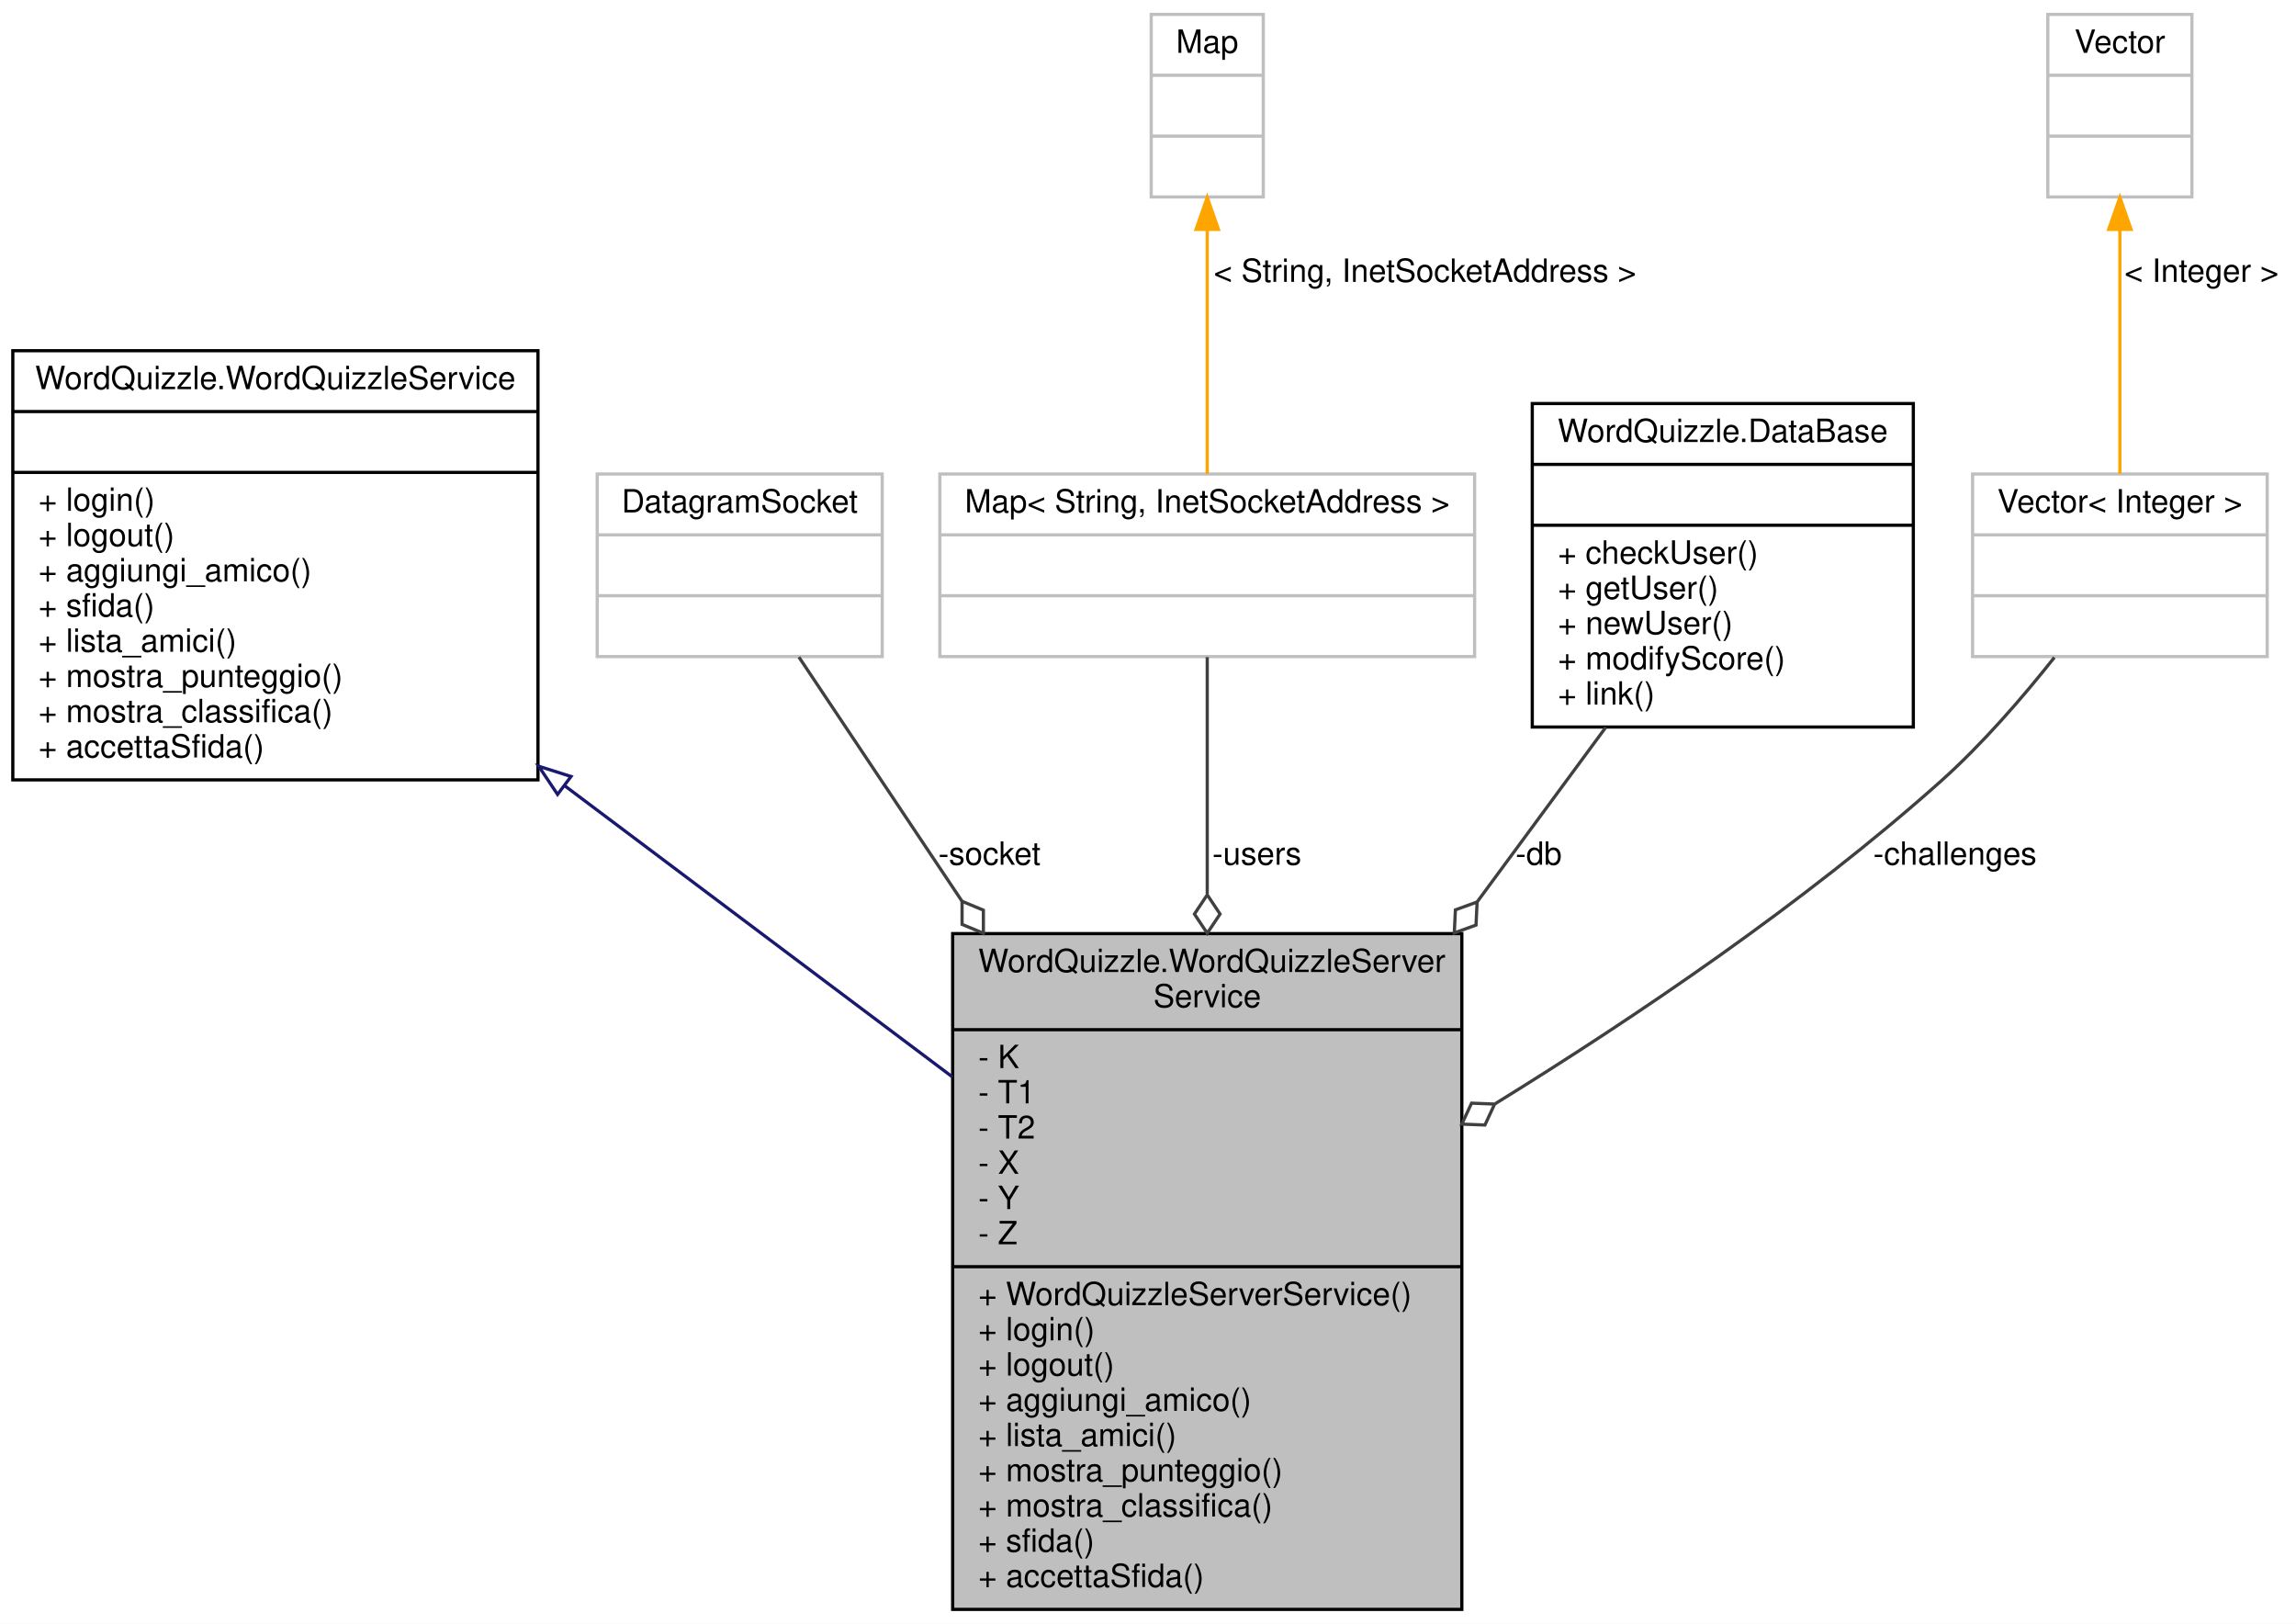
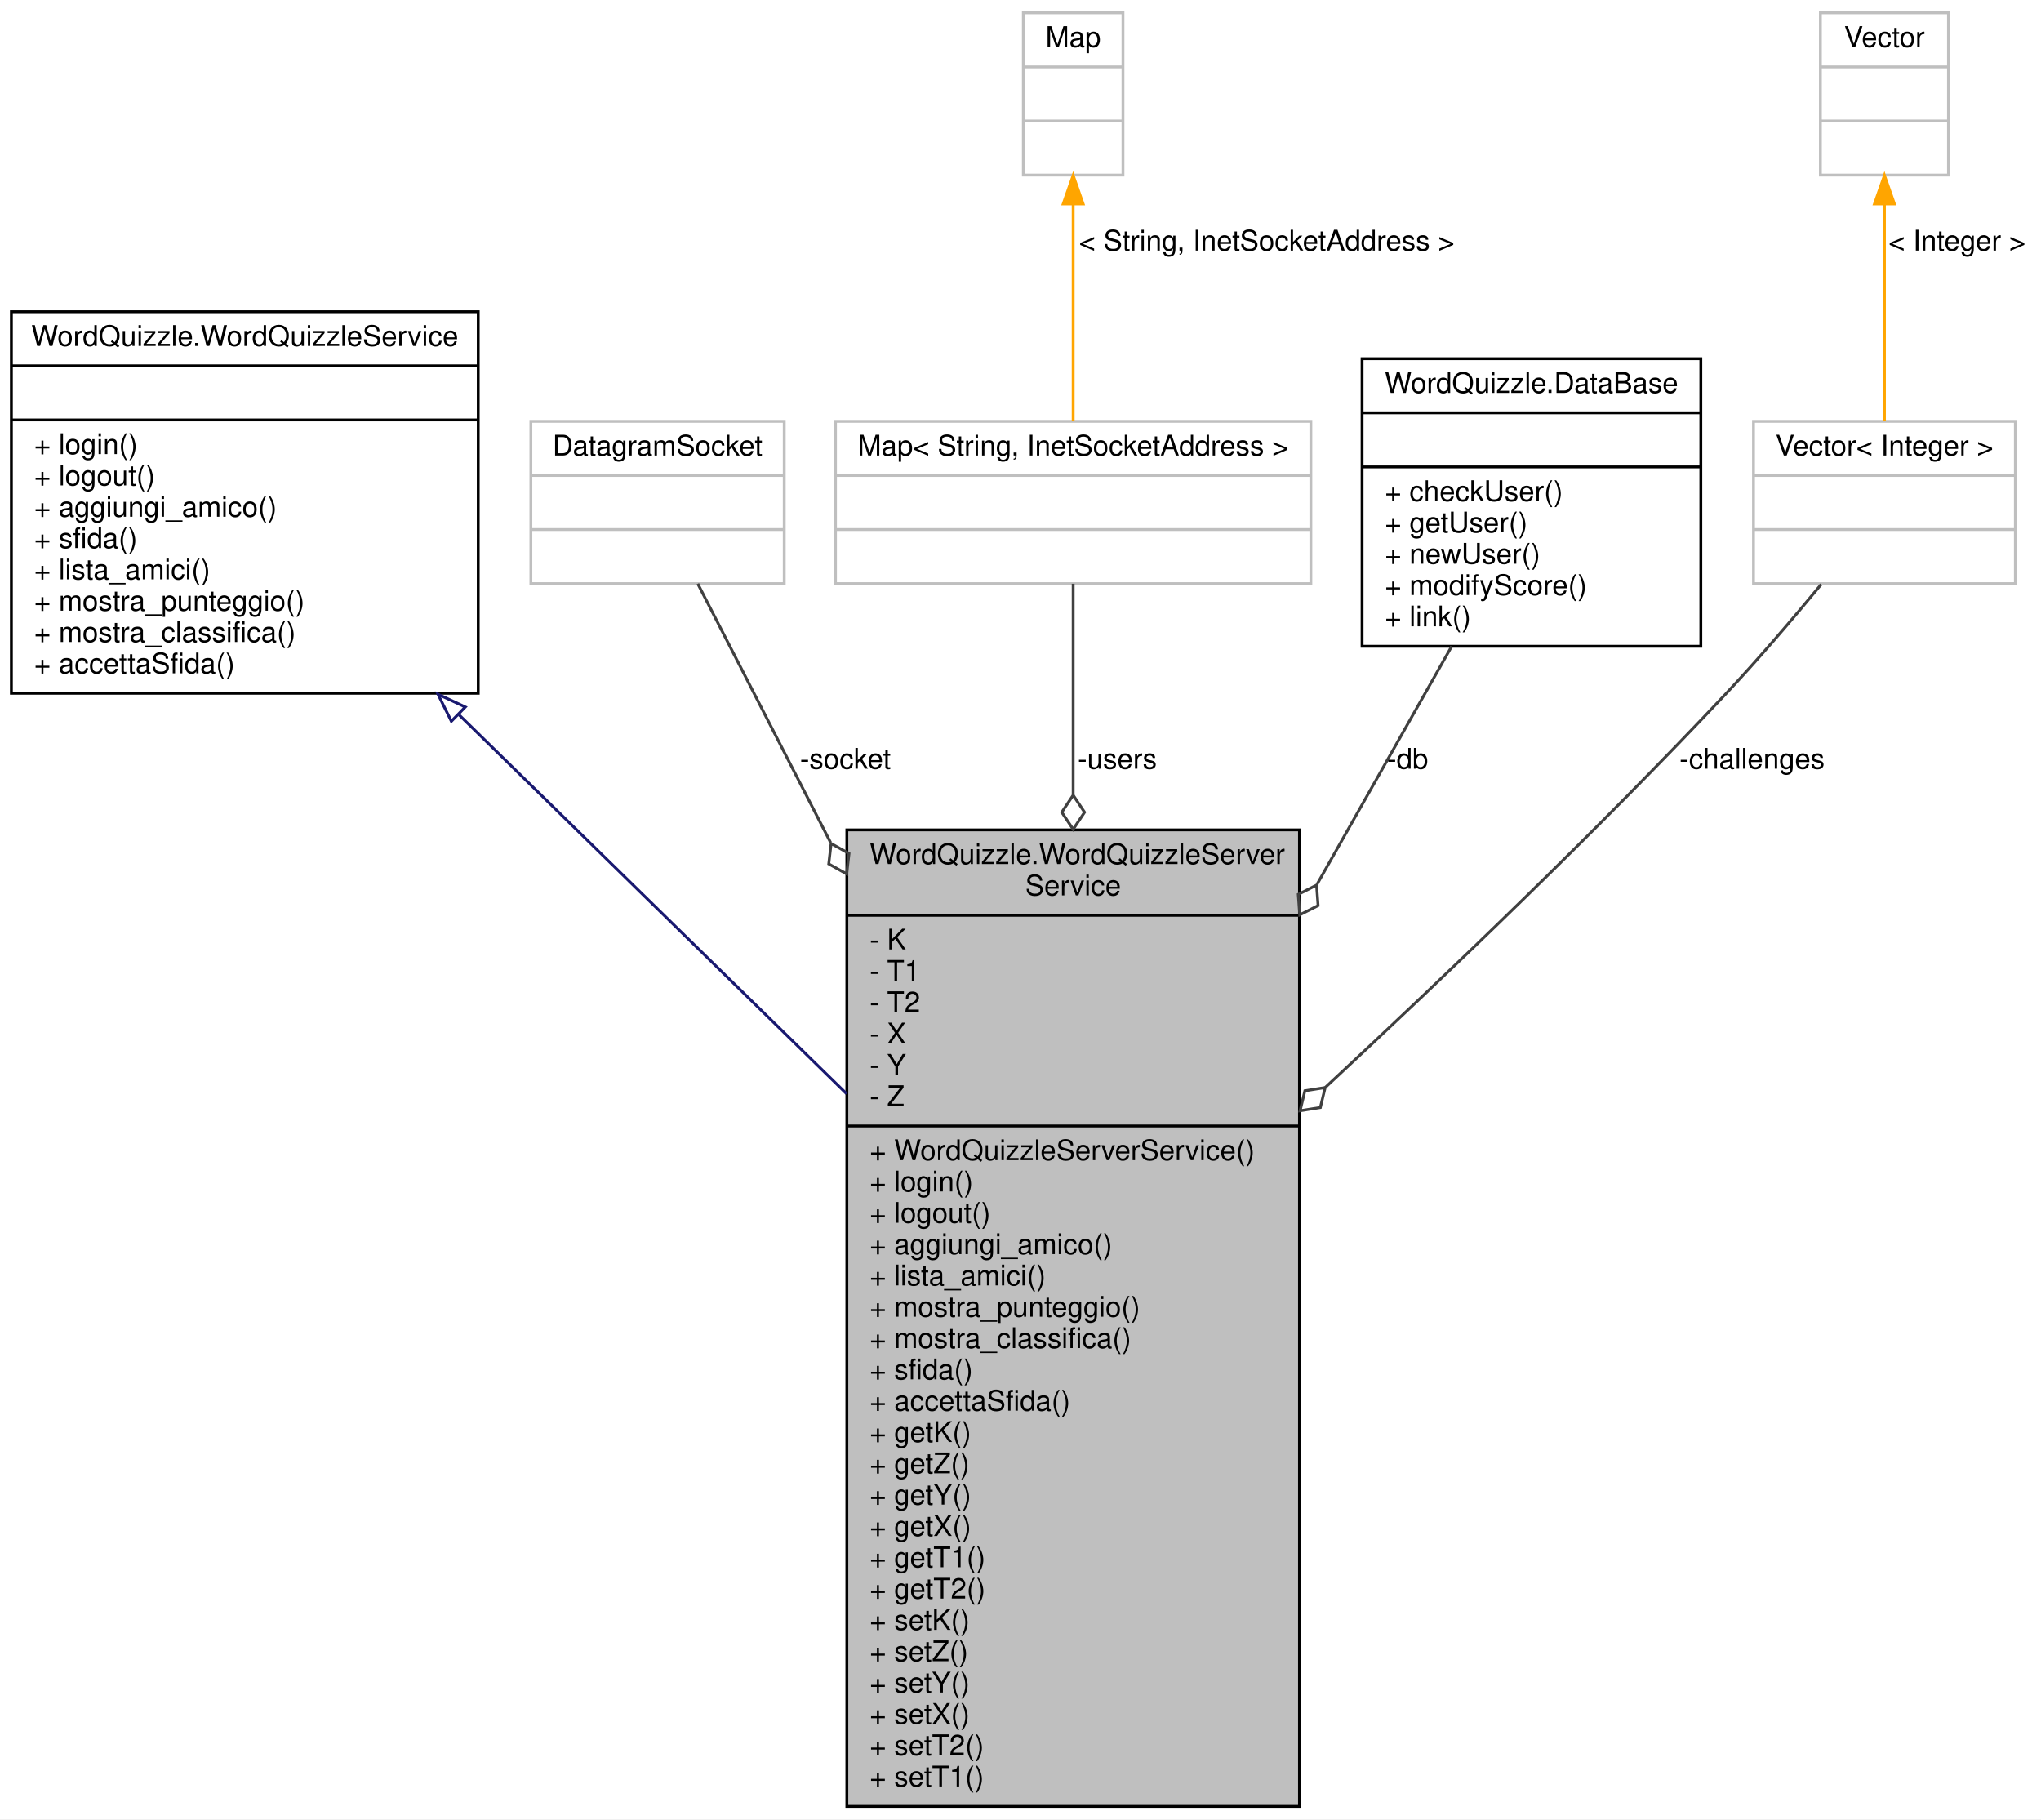
- <svg xmlns="http://www.w3.org/2000/svg" xmlns:xlink="http://www.w3.org/1999/xlink" width="717pt" height="507pt" viewBox="0.00 0.00 717.00 507.00">
-   <g id="graph0" class="graph" transform="scale(1 1) rotate(0) translate(4 503)">
-     <polygon fill="white" stroke="none" points="-4,4 -4,-503 713,-503 713,4 -4,4" />
+ <svg xmlns="http://www.w3.org/2000/svg" xmlns:xlink="http://www.w3.org/1999/xlink" width="717pt" height="639pt" viewBox="0.00 0.00 717.00 639.00">
+   <g id="graph0" class="graph" transform="scale(1 1) rotate(0) translate(4 635)">
+     <polygon fill="white" stroke="none" points="-4,4 -4,-635 713,-635 713,4 -4,4" />
    <g id="node1" class="node">
      <g id="a_node1">
        <a xlink:title=" ">
-           <polygon fill="#bfbfbf" stroke="black" points="293.5,-0.5 293.5,-211.5 452.5,-211.5 452.5,-0.5 293.5,-0.5" />
-           <text text-anchor="start" x="301.5" y="-199.5" font-family="Helvetica,sans-Serif" font-size="10.00">WordQuizzle.WordQuizzleServer</text>
-           <text text-anchor="middle" x="373" y="-188.5" font-family="Helvetica,sans-Serif" font-size="10.00">Service</text>
-           <polyline fill="none" stroke="black" points="293.5,-181.5 452.5,-181.5 " />
-           <text text-anchor="start" x="301.5" y="-169.5" font-family="Helvetica,sans-Serif" font-size="10.00">- K</text>
-           <text text-anchor="start" x="301.5" y="-158.5" font-family="Helvetica,sans-Serif" font-size="10.00">- T1</text>
-           <text text-anchor="start" x="301.5" y="-147.5" font-family="Helvetica,sans-Serif" font-size="10.00">- T2</text>
-           <text text-anchor="start" x="301.5" y="-136.5" font-family="Helvetica,sans-Serif" font-size="10.00">- X</text>
-           <text text-anchor="start" x="301.5" y="-125.5" font-family="Helvetica,sans-Serif" font-size="10.00">- Y</text>
-           <text text-anchor="start" x="301.5" y="-114.5" font-family="Helvetica,sans-Serif" font-size="10.00">- Z</text>
-           <polyline fill="none" stroke="black" points="293.5,-107.5 452.5,-107.5 " />
-           <text text-anchor="start" x="301.5" y="-95.5" font-family="Helvetica,sans-Serif" font-size="10.00">+ WordQuizzleServerService()</text>
-           <text text-anchor="start" x="301.5" y="-84.5" font-family="Helvetica,sans-Serif" font-size="10.00">+ login()</text>
-           <text text-anchor="start" x="301.5" y="-73.5" font-family="Helvetica,sans-Serif" font-size="10.00">+ logout()</text>
-           <text text-anchor="start" x="301.5" y="-62.5" font-family="Helvetica,sans-Serif" font-size="10.00">+ aggiungi_amico()</text>
-           <text text-anchor="start" x="301.5" y="-51.5" font-family="Helvetica,sans-Serif" font-size="10.00">+ lista_amici()</text>
-           <text text-anchor="start" x="301.5" y="-40.5" font-family="Helvetica,sans-Serif" font-size="10.00">+ mostra_punteggio()</text>
-           <text text-anchor="start" x="301.5" y="-29.5" font-family="Helvetica,sans-Serif" font-size="10.00">+ mostra_classifica()</text>
-           <text text-anchor="start" x="301.5" y="-18.5" font-family="Helvetica,sans-Serif" font-size="10.00">+ sfida()</text>
-           <text text-anchor="start" x="301.5" y="-7.5" font-family="Helvetica,sans-Serif" font-size="10.00">+ accettaSfida()</text>
+           <polygon fill="#bfbfbf" stroke="black" points="293.5,-0.5 293.5,-343.5 452.5,-343.5 452.5,-0.5 293.5,-0.5" />
+           <text text-anchor="start" x="301.5" y="-331.5" font-family="Helvetica,sans-Serif" font-size="10.00">WordQuizzle.WordQuizzleServer</text>
+           <text text-anchor="middle" x="373" y="-320.5" font-family="Helvetica,sans-Serif" font-size="10.00">Service</text>
+           <polyline fill="none" stroke="black" points="293.5,-313.5 452.5,-313.5 " />
+           <text text-anchor="start" x="301.5" y="-301.5" font-family="Helvetica,sans-Serif" font-size="10.00">- K</text>
+           <text text-anchor="start" x="301.5" y="-290.5" font-family="Helvetica,sans-Serif" font-size="10.00">- T1</text>
+           <text text-anchor="start" x="301.5" y="-279.5" font-family="Helvetica,sans-Serif" font-size="10.00">- T2</text>
+           <text text-anchor="start" x="301.5" y="-268.5" font-family="Helvetica,sans-Serif" font-size="10.00">- X</text>
+           <text text-anchor="start" x="301.5" y="-257.5" font-family="Helvetica,sans-Serif" font-size="10.00">- Y</text>
+           <text text-anchor="start" x="301.5" y="-246.5" font-family="Helvetica,sans-Serif" font-size="10.00">- Z</text>
+           <polyline fill="none" stroke="black" points="293.5,-239.5 452.5,-239.5 " />
+           <text text-anchor="start" x="301.5" y="-227.5" font-family="Helvetica,sans-Serif" font-size="10.00">+ WordQuizzleServerService()</text>
+           <text text-anchor="start" x="301.5" y="-216.5" font-family="Helvetica,sans-Serif" font-size="10.00">+ login()</text>
+           <text text-anchor="start" x="301.5" y="-205.5" font-family="Helvetica,sans-Serif" font-size="10.00">+ logout()</text>
+           <text text-anchor="start" x="301.5" y="-194.5" font-family="Helvetica,sans-Serif" font-size="10.00">+ aggiungi_amico()</text>
+           <text text-anchor="start" x="301.5" y="-183.5" font-family="Helvetica,sans-Serif" font-size="10.00">+ lista_amici()</text>
+           <text text-anchor="start" x="301.5" y="-172.5" font-family="Helvetica,sans-Serif" font-size="10.00">+ mostra_punteggio()</text>
+           <text text-anchor="start" x="301.5" y="-161.5" font-family="Helvetica,sans-Serif" font-size="10.00">+ mostra_classifica()</text>
+           <text text-anchor="start" x="301.5" y="-150.5" font-family="Helvetica,sans-Serif" font-size="10.00">+ sfida()</text>
+           <text text-anchor="start" x="301.5" y="-139.5" font-family="Helvetica,sans-Serif" font-size="10.00">+ accettaSfida()</text>
+           <text text-anchor="start" x="301.5" y="-128.5" font-family="Helvetica,sans-Serif" font-size="10.00">+ getK()</text>
+           <text text-anchor="start" x="301.5" y="-117.5" font-family="Helvetica,sans-Serif" font-size="10.00">+ getZ()</text>
+           <text text-anchor="start" x="301.5" y="-106.5" font-family="Helvetica,sans-Serif" font-size="10.00">+ getY()</text>
+           <text text-anchor="start" x="301.5" y="-95.5" font-family="Helvetica,sans-Serif" font-size="10.00">+ getX()</text>
+           <text text-anchor="start" x="301.5" y="-84.5" font-family="Helvetica,sans-Serif" font-size="10.00">+ getT1()</text>
+           <text text-anchor="start" x="301.5" y="-73.5" font-family="Helvetica,sans-Serif" font-size="10.00">+ getT2()</text>
+           <text text-anchor="start" x="301.5" y="-62.5" font-family="Helvetica,sans-Serif" font-size="10.00">+ setK()</text>
+           <text text-anchor="start" x="301.5" y="-51.5" font-family="Helvetica,sans-Serif" font-size="10.00">+ setZ()</text>
+           <text text-anchor="start" x="301.5" y="-40.5" font-family="Helvetica,sans-Serif" font-size="10.00">+ setY()</text>
+           <text text-anchor="start" x="301.5" y="-29.5" font-family="Helvetica,sans-Serif" font-size="10.00">+ setX()</text>
+           <text text-anchor="start" x="301.5" y="-18.5" font-family="Helvetica,sans-Serif" font-size="10.00">+ setT2()</text>
+           <text text-anchor="start" x="301.5" y="-7.5" font-family="Helvetica,sans-Serif" font-size="10.00">+ setT1()</text>
        </a>
      </g>
    </g>
    <g id="node2" class="node">
      <g id="a_node2">
        <a xlink:href="interface_word_quizzle_1_1_word_quizzle_service.html" target="_top" xlink:title=" ">
-           <polygon fill="white" stroke="black" points="0,-259.5 0,-393.5 164,-393.5 164,-259.5 0,-259.5" />
-           <text text-anchor="middle" x="82" y="-381.5" font-family="Helvetica,sans-Serif" font-size="10.00">WordQuizzle.WordQuizzleService</text>
-           <polyline fill="none" stroke="black" points="0,-374.5 164,-374.5 " />
-           <text text-anchor="middle" x="82" y="-362.5" font-family="Helvetica,sans-Serif" font-size="10.00"> </text>
-           <polyline fill="none" stroke="black" points="0,-355.5 164,-355.5 " />
-           <text text-anchor="start" x="8" y="-343.5" font-family="Helvetica,sans-Serif" font-size="10.00">+ login()</text>
-           <text text-anchor="start" x="8" y="-332.5" font-family="Helvetica,sans-Serif" font-size="10.00">+ logout()</text>
-           <text text-anchor="start" x="8" y="-321.5" font-family="Helvetica,sans-Serif" font-size="10.00">+ aggiungi_amico()</text>
-           <text text-anchor="start" x="8" y="-310.5" font-family="Helvetica,sans-Serif" font-size="10.00">+ sfida()</text>
-           <text text-anchor="start" x="8" y="-299.5" font-family="Helvetica,sans-Serif" font-size="10.00">+ lista_amici()</text>
-           <text text-anchor="start" x="8" y="-288.5" font-family="Helvetica,sans-Serif" font-size="10.00">+ mostra_punteggio()</text>
-           <text text-anchor="start" x="8" y="-277.5" font-family="Helvetica,sans-Serif" font-size="10.00">+ mostra_classifica()</text>
-           <text text-anchor="start" x="8" y="-266.5" font-family="Helvetica,sans-Serif" font-size="10.00">+ accettaSfida()</text>
+           <polygon fill="white" stroke="black" points="0,-391.5 0,-525.5 164,-525.5 164,-391.5 0,-391.5" />
+           <text text-anchor="middle" x="82" y="-513.5" font-family="Helvetica,sans-Serif" font-size="10.00">WordQuizzle.WordQuizzleService</text>
+           <polyline fill="none" stroke="black" points="0,-506.5 164,-506.5 " />
+           <text text-anchor="middle" x="82" y="-494.5" font-family="Helvetica,sans-Serif" font-size="10.00"> </text>
+           <polyline fill="none" stroke="black" points="0,-487.5 164,-487.5 " />
+           <text text-anchor="start" x="8" y="-475.5" font-family="Helvetica,sans-Serif" font-size="10.00">+ login()</text>
+           <text text-anchor="start" x="8" y="-464.5" font-family="Helvetica,sans-Serif" font-size="10.00">+ logout()</text>
+           <text text-anchor="start" x="8" y="-453.5" font-family="Helvetica,sans-Serif" font-size="10.00">+ aggiungi_amico()</text>
+           <text text-anchor="start" x="8" y="-442.5" font-family="Helvetica,sans-Serif" font-size="10.00">+ sfida()</text>
+           <text text-anchor="start" x="8" y="-431.5" font-family="Helvetica,sans-Serif" font-size="10.00">+ lista_amici()</text>
+           <text text-anchor="start" x="8" y="-420.5" font-family="Helvetica,sans-Serif" font-size="10.00">+ mostra_punteggio()</text>
+           <text text-anchor="start" x="8" y="-409.5" font-family="Helvetica,sans-Serif" font-size="10.00">+ mostra_classifica()</text>
+           <text text-anchor="start" x="8" y="-398.5" font-family="Helvetica,sans-Serif" font-size="10.00">+ accettaSfida()</text>
        </a>
      </g>
    </g>
    <g id="edge1" class="edge">
-       <path fill="none" stroke="midnightblue" d="M172.394,-257.627C211.148,-228.528 256.023,-194.834 293.49,-166.701" />
-       <polygon fill="none" stroke="midnightblue" points="170.117,-254.96 164.222,-263.763 174.32,-260.557 170.117,-254.96" />
+       <path fill="none" stroke="midnightblue" d="M157.269,-383.912C199.039,-343.075 250.969,-292.305 293.411,-250.811" />
+       <polygon fill="none" stroke="midnightblue" points="154.563,-381.663 149.859,-391.156 159.457,-386.668 154.563,-381.663" />
    </g>
    <g id="node3" class="node">
      <g id="a_node3">
        <a xlink:title=" ">
-           <polygon fill="white" stroke="#bfbfbf" points="182.5,-298 182.5,-355 271.5,-355 271.5,-298 182.5,-298" />
-           <text text-anchor="middle" x="227" y="-343" font-family="Helvetica,sans-Serif" font-size="10.00">DatagramSocket</text>
-           <polyline fill="none" stroke="#bfbfbf" points="182.5,-336 271.5,-336 " />
-           <text text-anchor="middle" x="227" y="-324" font-family="Helvetica,sans-Serif" font-size="10.00"> </text>
-           <polyline fill="none" stroke="#bfbfbf" points="182.5,-317 271.5,-317 " />
-           <text text-anchor="middle" x="227" y="-305" font-family="Helvetica,sans-Serif" font-size="10.00"> </text>
+           <polygon fill="white" stroke="#bfbfbf" points="182.5,-430 182.5,-487 271.5,-487 271.5,-430 182.5,-430" />
+           <text text-anchor="middle" x="227" y="-475" font-family="Helvetica,sans-Serif" font-size="10.00">DatagramSocket</text>
+           <polyline fill="none" stroke="#bfbfbf" points="182.5,-468 271.5,-468 " />
+           <text text-anchor="middle" x="227" y="-456" font-family="Helvetica,sans-Serif" font-size="10.00"> </text>
+           <polyline fill="none" stroke="#bfbfbf" points="182.5,-449 271.5,-449 " />
+           <text text-anchor="middle" x="227" y="-437" font-family="Helvetica,sans-Serif" font-size="10.00"> </text>
        </a>
      </g>
    </g>
    <g id="edge2" class="edge">
-       <path fill="none" stroke="#404040" d="M245.491,-297.827C258.67,-278.104 277.355,-250.14 296.369,-221.684" />
-       <polygon fill="none" stroke="#404040" points="296.433,-221.588 296.441,-214.377 303.1,-211.61 303.093,-218.821 296.433,-221.588" />
-       <text text-anchor="middle" x="305" y="-233" font-family="Helvetica,sans-Serif" font-size="10.00"> -socket</text>
+       <path fill="none" stroke="#404040" d="M241.132,-429.962C252.546,-407.72 269.646,-374.398 287.782,-339.059" />
+       <polygon fill="none" stroke="#404040" points="287.959,-338.713 287.14,-331.548 293.438,-328.037 294.257,-335.201 287.959,-338.713" />
+       <text text-anchor="middle" x="293" y="-365" font-family="Helvetica,sans-Serif" font-size="10.00"> -socket</text>
    </g>
    <g id="node4" class="node">
      <g id="a_node4">
        <a xlink:title=" ">
-           <polygon fill="white" stroke="#bfbfbf" points="289.5,-298 289.5,-355 456.5,-355 456.5,-298 289.5,-298" />
-           <text text-anchor="middle" x="373" y="-343" font-family="Helvetica,sans-Serif" font-size="10.00">Map&lt; String, InetSocketAddress &gt;</text>
-           <polyline fill="none" stroke="#bfbfbf" points="289.5,-336 456.5,-336 " />
-           <text text-anchor="middle" x="373" y="-324" font-family="Helvetica,sans-Serif" font-size="10.00"> </text>
-           <polyline fill="none" stroke="#bfbfbf" points="289.5,-317 456.5,-317 " />
-           <text text-anchor="middle" x="373" y="-305" font-family="Helvetica,sans-Serif" font-size="10.00"> </text>
+           <polygon fill="white" stroke="#bfbfbf" points="289.5,-430 289.5,-487 456.5,-487 456.5,-430 289.5,-430" />
+           <text text-anchor="middle" x="373" y="-475" font-family="Helvetica,sans-Serif" font-size="10.00">Map&lt; String, InetSocketAddress &gt;</text>
+           <polyline fill="none" stroke="#bfbfbf" points="289.5,-468 456.5,-468 " />
+           <text text-anchor="middle" x="373" y="-456" font-family="Helvetica,sans-Serif" font-size="10.00"> </text>
+           <polyline fill="none" stroke="#bfbfbf" points="289.5,-449 456.5,-449 " />
+           <text text-anchor="middle" x="373" y="-437" font-family="Helvetica,sans-Serif" font-size="10.00"> </text>
        </a>
      </g>
    </g>
    <g id="edge3" class="edge">
-       <path fill="none" stroke="#404040" d="M373,-297.827C373,-278.621 373,-251.6 373,-223.919" />
-       <polygon fill="none" stroke="#404040" points="373,-223.61 369,-217.61 373,-211.61 377,-217.61 373,-223.61" />
-       <text text-anchor="middle" x="388.5" y="-233" font-family="Helvetica,sans-Serif" font-size="10.00"> -users</text>
+       <path fill="none" stroke="#404040" d="M373,-429.962C373,-411.271 373,-384.757 373,-355.795" />
+       <polygon fill="none" stroke="#404040" points="373,-355.699 369,-349.699 373,-343.699 377,-349.699 373,-355.699" />
+       <text text-anchor="middle" x="388.5" y="-365" font-family="Helvetica,sans-Serif" font-size="10.00"> -users</text>
    </g>
    <g id="node5" class="node">
      <g id="a_node5">
        <a xlink:title=" ">
-           <polygon fill="white" stroke="#bfbfbf" points="355.5,-441.5 355.5,-498.5 390.5,-498.5 390.5,-441.5 355.5,-441.5" />
-           <text text-anchor="middle" x="373" y="-486.5" font-family="Helvetica,sans-Serif" font-size="10.00">Map</text>
-           <polyline fill="none" stroke="#bfbfbf" points="355.5,-479.5 390.5,-479.5 " />
-           <text text-anchor="middle" x="373" y="-467.5" font-family="Helvetica,sans-Serif" font-size="10.00"> </text>
-           <polyline fill="none" stroke="#bfbfbf" points="355.5,-460.5 390.5,-460.5 " />
-           <text text-anchor="middle" x="373" y="-448.5" font-family="Helvetica,sans-Serif" font-size="10.00"> </text>
+           <polygon fill="white" stroke="#bfbfbf" points="355.5,-573.5 355.5,-630.5 390.5,-630.5 390.5,-573.5 355.5,-573.5" />
+           <text text-anchor="middle" x="373" y="-618.5" font-family="Helvetica,sans-Serif" font-size="10.00">Map</text>
+           <polyline fill="none" stroke="#bfbfbf" points="355.5,-611.5 390.5,-611.5 " />
+           <text text-anchor="middle" x="373" y="-599.5" font-family="Helvetica,sans-Serif" font-size="10.00"> </text>
+           <polyline fill="none" stroke="#bfbfbf" points="355.5,-592.5 390.5,-592.5 " />
+           <text text-anchor="middle" x="373" y="-580.5" font-family="Helvetica,sans-Serif" font-size="10.00"> </text>
        </a>
      </g>
    </g>
    <g id="edge4" class="edge">
-       <path fill="none" stroke="orange" d="M373,-431.213C373,-407.234 373,-376.749 373,-355.049" />
-       <polygon fill="orange" stroke="orange" points="369.5,-431.381 373,-441.381 376.5,-431.382 369.5,-431.381" />
-       <text text-anchor="middle" x="441" y="-415" font-family="Helvetica,sans-Serif" font-size="10.00"> &lt; String, InetSocketAddress &gt;</text>
+       <path fill="none" stroke="orange" d="M373,-563.213C373,-539.234 373,-508.749 373,-487.049" />
+       <polygon fill="orange" stroke="orange" points="369.5,-563.381 373,-573.381 376.5,-563.382 369.5,-563.381" />
+       <text text-anchor="middle" x="441" y="-547" font-family="Helvetica,sans-Serif" font-size="10.00"> &lt; String, InetSocketAddress &gt;</text>
    </g>
    <g id="node6" class="node">
      <g id="a_node6">
        <a xlink:href="interface_word_quizzle_1_1_data_base.html" target="_top" xlink:title="Database che gestisce gli utenti.">
-           <polygon fill="white" stroke="black" points="474.5,-276 474.5,-377 593.5,-377 593.5,-276 474.5,-276" />
-           <text text-anchor="middle" x="534" y="-365" font-family="Helvetica,sans-Serif" font-size="10.00">WordQuizzle.DataBase</text>
-           <polyline fill="none" stroke="black" points="474.5,-358 593.5,-358 " />
-           <text text-anchor="middle" x="534" y="-346" font-family="Helvetica,sans-Serif" font-size="10.00"> </text>
-           <polyline fill="none" stroke="black" points="474.5,-339 593.5,-339 " />
-           <text text-anchor="start" x="482.5" y="-327" font-family="Helvetica,sans-Serif" font-size="10.00">+ checkUser()</text>
-           <text text-anchor="start" x="482.5" y="-316" font-family="Helvetica,sans-Serif" font-size="10.00">+ getUser()</text>
-           <text text-anchor="start" x="482.5" y="-305" font-family="Helvetica,sans-Serif" font-size="10.00">+ newUser()</text>
-           <text text-anchor="start" x="482.5" y="-294" font-family="Helvetica,sans-Serif" font-size="10.00">+ modifyScore()</text>
-           <text text-anchor="start" x="482.5" y="-283" font-family="Helvetica,sans-Serif" font-size="10.00">+ link()</text>
+           <polygon fill="white" stroke="black" points="474.5,-408 474.5,-509 593.5,-509 593.5,-408 474.5,-408" />
+           <text text-anchor="middle" x="534" y="-497" font-family="Helvetica,sans-Serif" font-size="10.00">WordQuizzle.DataBase</text>
+           <polyline fill="none" stroke="black" points="474.5,-490 593.5,-490 " />
+           <text text-anchor="middle" x="534" y="-478" font-family="Helvetica,sans-Serif" font-size="10.00"> </text>
+           <polyline fill="none" stroke="black" points="474.5,-471 593.5,-471 " />
+           <text text-anchor="start" x="482.5" y="-459" font-family="Helvetica,sans-Serif" font-size="10.00">+ checkUser()</text>
+           <text text-anchor="start" x="482.5" y="-448" font-family="Helvetica,sans-Serif" font-size="10.00">+ getUser()</text>
+           <text text-anchor="start" x="482.5" y="-437" font-family="Helvetica,sans-Serif" font-size="10.00">+ newUser()</text>
+           <text text-anchor="start" x="482.5" y="-426" font-family="Helvetica,sans-Serif" font-size="10.00">+ modifyScore()</text>
+           <text text-anchor="start" x="482.5" y="-415" font-family="Helvetica,sans-Serif" font-size="10.00">+ link()</text>
        </a>
      </g>
    </g>
    <g id="edge5" class="edge">
-       <path fill="none" stroke="#404040" d="M497.467,-275.919C485.403,-259.547 471.438,-240.595 457.317,-221.431" />
-       <polygon fill="none" stroke="#404040" points="457.273,-221.371 450.494,-218.913 450.155,-211.71 456.934,-214.168 457.273,-221.371" />
-       <text text-anchor="middle" x="476.5" y="-233" font-family="Helvetica,sans-Serif" font-size="10.00"> -db</text>
+       <path fill="none" stroke="#404040" d="M505.956,-407.944C492.578,-384.304 475.776,-354.614 458.662,-324.372" />
+       <polygon fill="none" stroke="#404040" points="458.511,-324.105 452.075,-320.853 452.601,-313.661 459.037,-316.913 458.511,-324.105" />
+       <text text-anchor="middle" x="490.5" y="-365" font-family="Helvetica,sans-Serif" font-size="10.00"> -db</text>
    </g>
    <g id="node7" class="node">
      <g id="a_node7">
        <a xlink:title=" ">
-           <polygon fill="white" stroke="#bfbfbf" points="612,-298 612,-355 704,-355 704,-298 612,-298" />
-           <text text-anchor="middle" x="658" y="-343" font-family="Helvetica,sans-Serif" font-size="10.00">Vector&lt; Integer &gt;</text>
-           <polyline fill="none" stroke="#bfbfbf" points="612,-336 704,-336 " />
-           <text text-anchor="middle" x="658" y="-324" font-family="Helvetica,sans-Serif" font-size="10.00"> </text>
-           <polyline fill="none" stroke="#bfbfbf" points="612,-317 704,-317 " />
-           <text text-anchor="middle" x="658" y="-305" font-family="Helvetica,sans-Serif" font-size="10.00"> </text>
+           <polygon fill="white" stroke="#bfbfbf" points="612,-430 612,-487 704,-487 704,-430 612,-430" />
+           <text text-anchor="middle" x="658" y="-475" font-family="Helvetica,sans-Serif" font-size="10.00">Vector&lt; Integer &gt;</text>
+           <polyline fill="none" stroke="#bfbfbf" points="612,-468 704,-468 " />
+           <text text-anchor="middle" x="658" y="-456" font-family="Helvetica,sans-Serif" font-size="10.00"> </text>
+           <polyline fill="none" stroke="#bfbfbf" points="612,-449 704,-449 " />
+           <text text-anchor="middle" x="658" y="-437" font-family="Helvetica,sans-Serif" font-size="10.00"> </text>
        </a>
      </g>
    </g>
    <g id="edge6" class="edge">
-       <path fill="none" stroke="#404040" d="M637.537,-297.718C627.568,-285.148 614.952,-270.555 602,-259 559.558,-221.137 506.994,-185.58 462.935,-158.391" />
-       <polygon fill="none" stroke="#404040" points="462.749,-158.277 455.543,-158.559 452.512,-152.016 459.717,-151.734 462.749,-158.277" />
-       <text text-anchor="middle" x="606.5" y="-233" font-family="Helvetica,sans-Serif" font-size="10.00"> -challenges</text>
+       <path fill="none" stroke="#404040" d="M635.773,-429.735C625.751,-417.579 613.584,-403.312 602,-391 557.397,-343.594 504.981,-293.332 461.559,-253.031" />
+       <polygon fill="none" stroke="#404040" points="461.525,-252.999 454.404,-251.858 452.718,-244.847 459.839,-245.987 461.525,-252.999" />
+       <text text-anchor="middle" x="611.5" y="-365" font-family="Helvetica,sans-Serif" font-size="10.00"> -challenges</text>
    </g>
    <g id="node8" class="node">
      <g id="a_node8">
        <a xlink:title=" ">
-           <polygon fill="white" stroke="#bfbfbf" points="635.5,-441.5 635.5,-498.5 680.5,-498.5 680.5,-441.5 635.5,-441.5" />
-           <text text-anchor="middle" x="658" y="-486.5" font-family="Helvetica,sans-Serif" font-size="10.00">Vector</text>
-           <polyline fill="none" stroke="#bfbfbf" points="635.5,-479.5 680.5,-479.5 " />
-           <text text-anchor="middle" x="658" y="-467.5" font-family="Helvetica,sans-Serif" font-size="10.00"> </text>
-           <polyline fill="none" stroke="#bfbfbf" points="635.5,-460.5 680.5,-460.5 " />
-           <text text-anchor="middle" x="658" y="-448.5" font-family="Helvetica,sans-Serif" font-size="10.00"> </text>
+           <polygon fill="white" stroke="#bfbfbf" points="635.5,-573.5 635.5,-630.5 680.5,-630.5 680.5,-573.5 635.5,-573.5" />
+           <text text-anchor="middle" x="658" y="-618.5" font-family="Helvetica,sans-Serif" font-size="10.00">Vector</text>
+           <polyline fill="none" stroke="#bfbfbf" points="635.5,-611.5 680.5,-611.5 " />
+           <text text-anchor="middle" x="658" y="-599.5" font-family="Helvetica,sans-Serif" font-size="10.00"> </text>
+           <polyline fill="none" stroke="#bfbfbf" points="635.5,-592.5 680.5,-592.5 " />
+           <text text-anchor="middle" x="658" y="-580.5" font-family="Helvetica,sans-Serif" font-size="10.00"> </text>
        </a>
      </g>
    </g>
    <g id="edge7" class="edge">
-       <path fill="none" stroke="orange" d="M658,-431.213C658,-407.234 658,-376.749 658,-355.049" />
-       <polygon fill="orange" stroke="orange" points="654.5,-431.381 658,-441.381 661.5,-431.382 654.5,-431.381" />
-       <text text-anchor="middle" x="683.5" y="-415" font-family="Helvetica,sans-Serif" font-size="10.00"> &lt; Integer &gt;</text>
+       <path fill="none" stroke="orange" d="M658,-563.213C658,-539.234 658,-508.749 658,-487.049" />
+       <polygon fill="orange" stroke="orange" points="654.5,-563.381 658,-573.381 661.5,-563.382 654.5,-563.381" />
+       <text text-anchor="middle" x="683.5" y="-547" font-family="Helvetica,sans-Serif" font-size="10.00"> &lt; Integer &gt;</text>
    </g>
  </g>
</svg>
